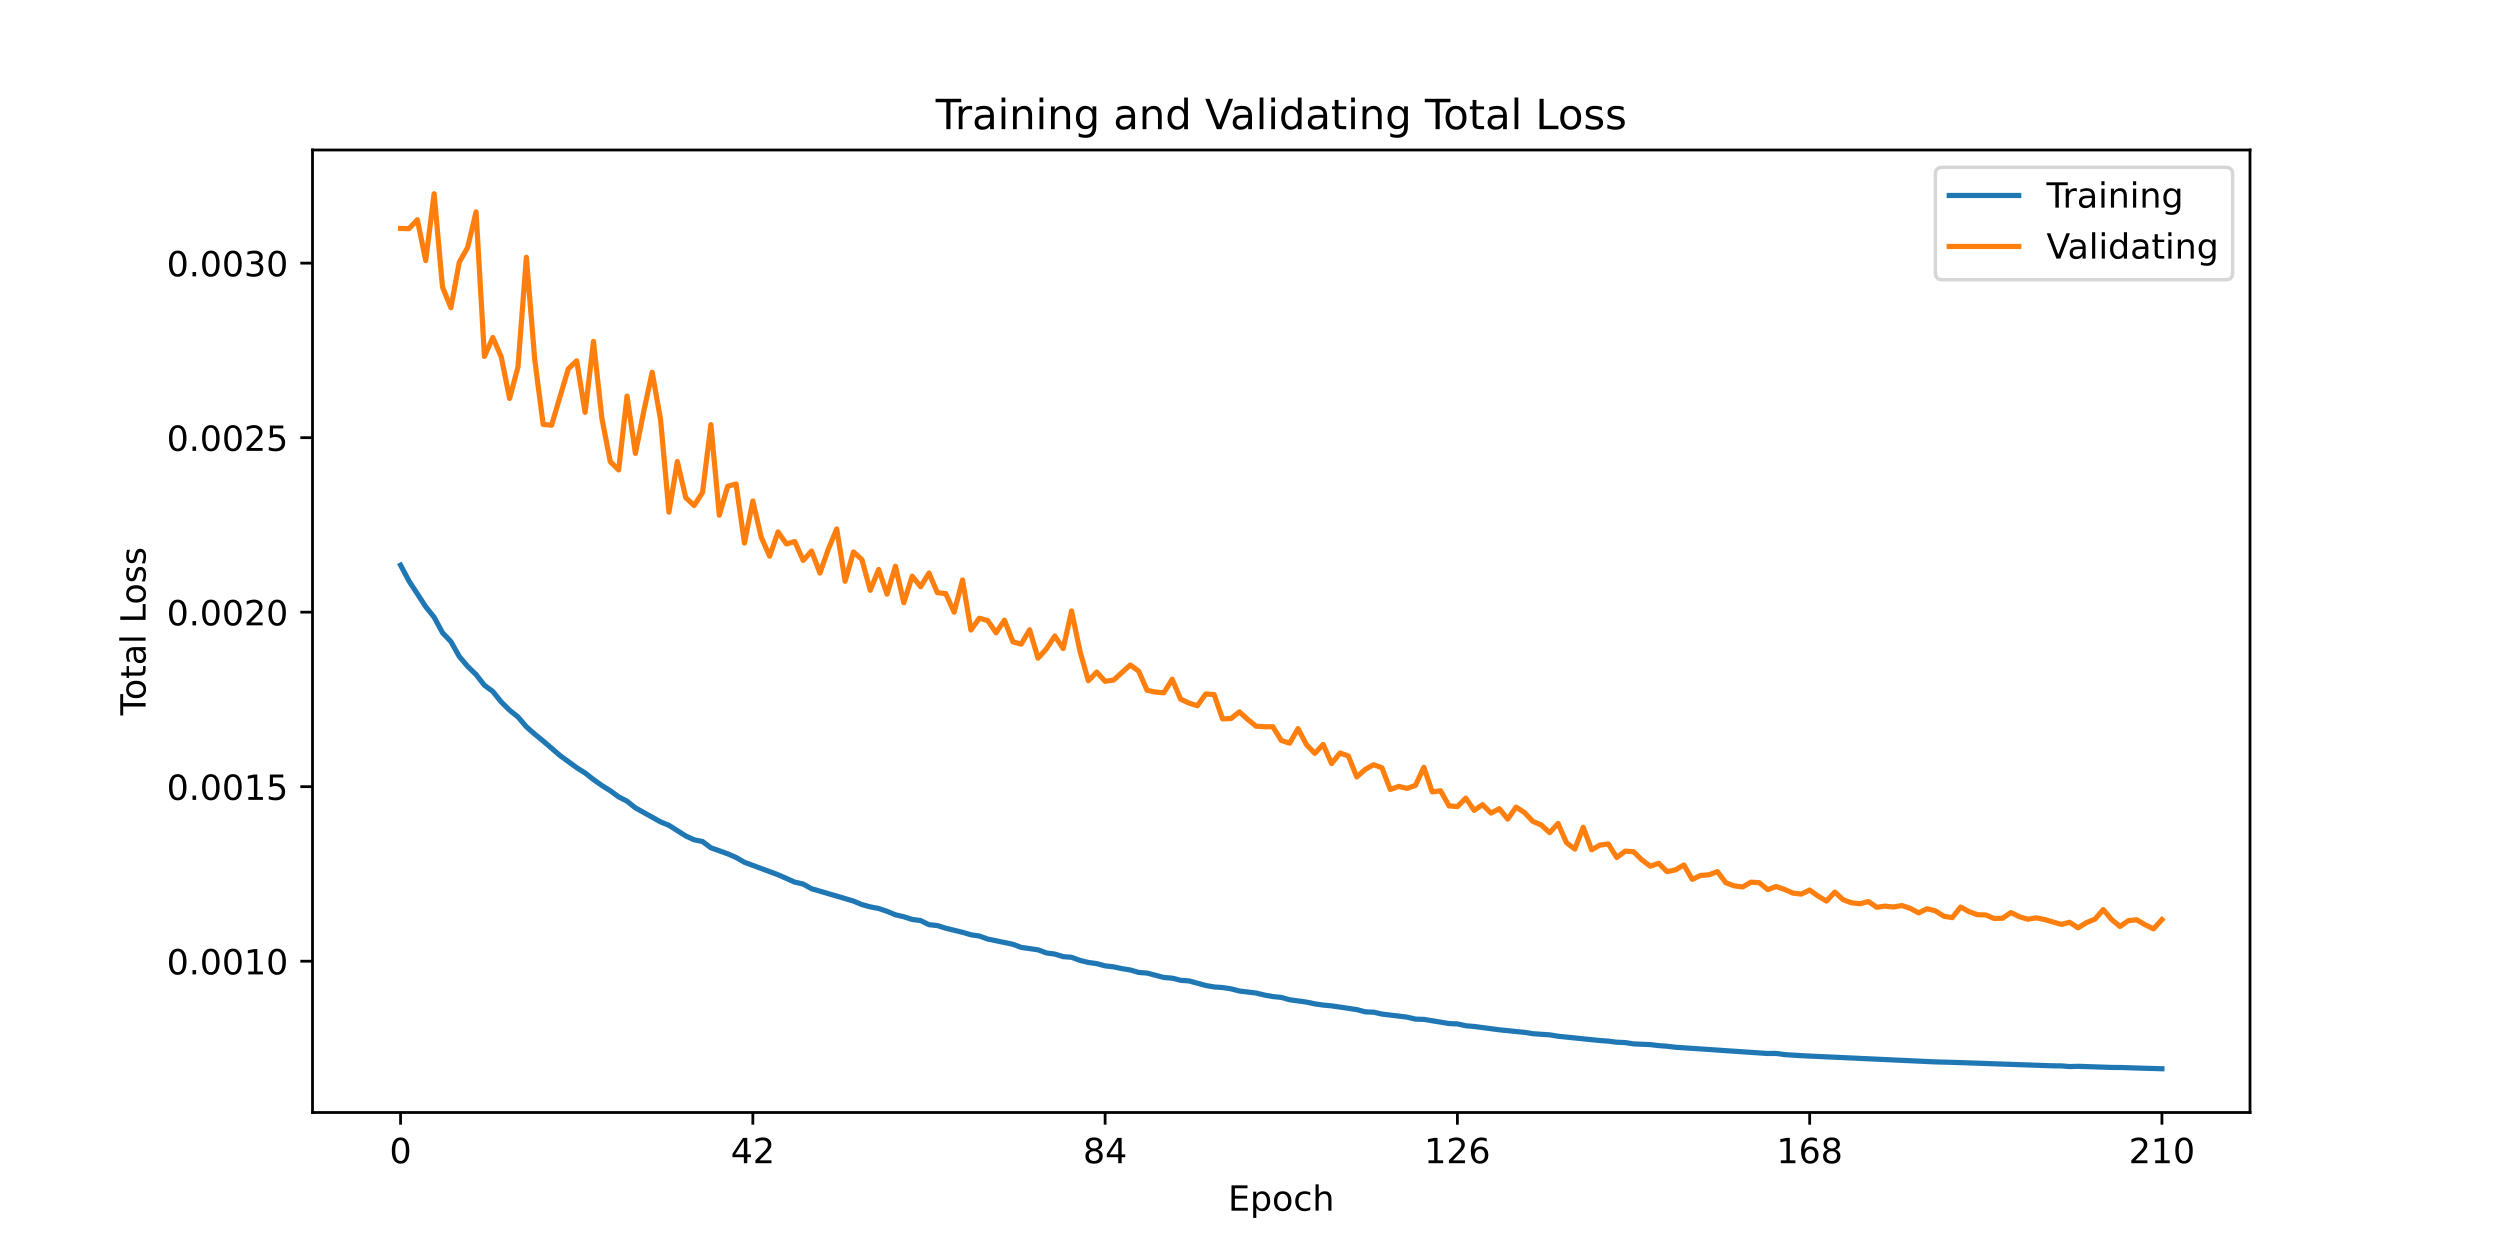
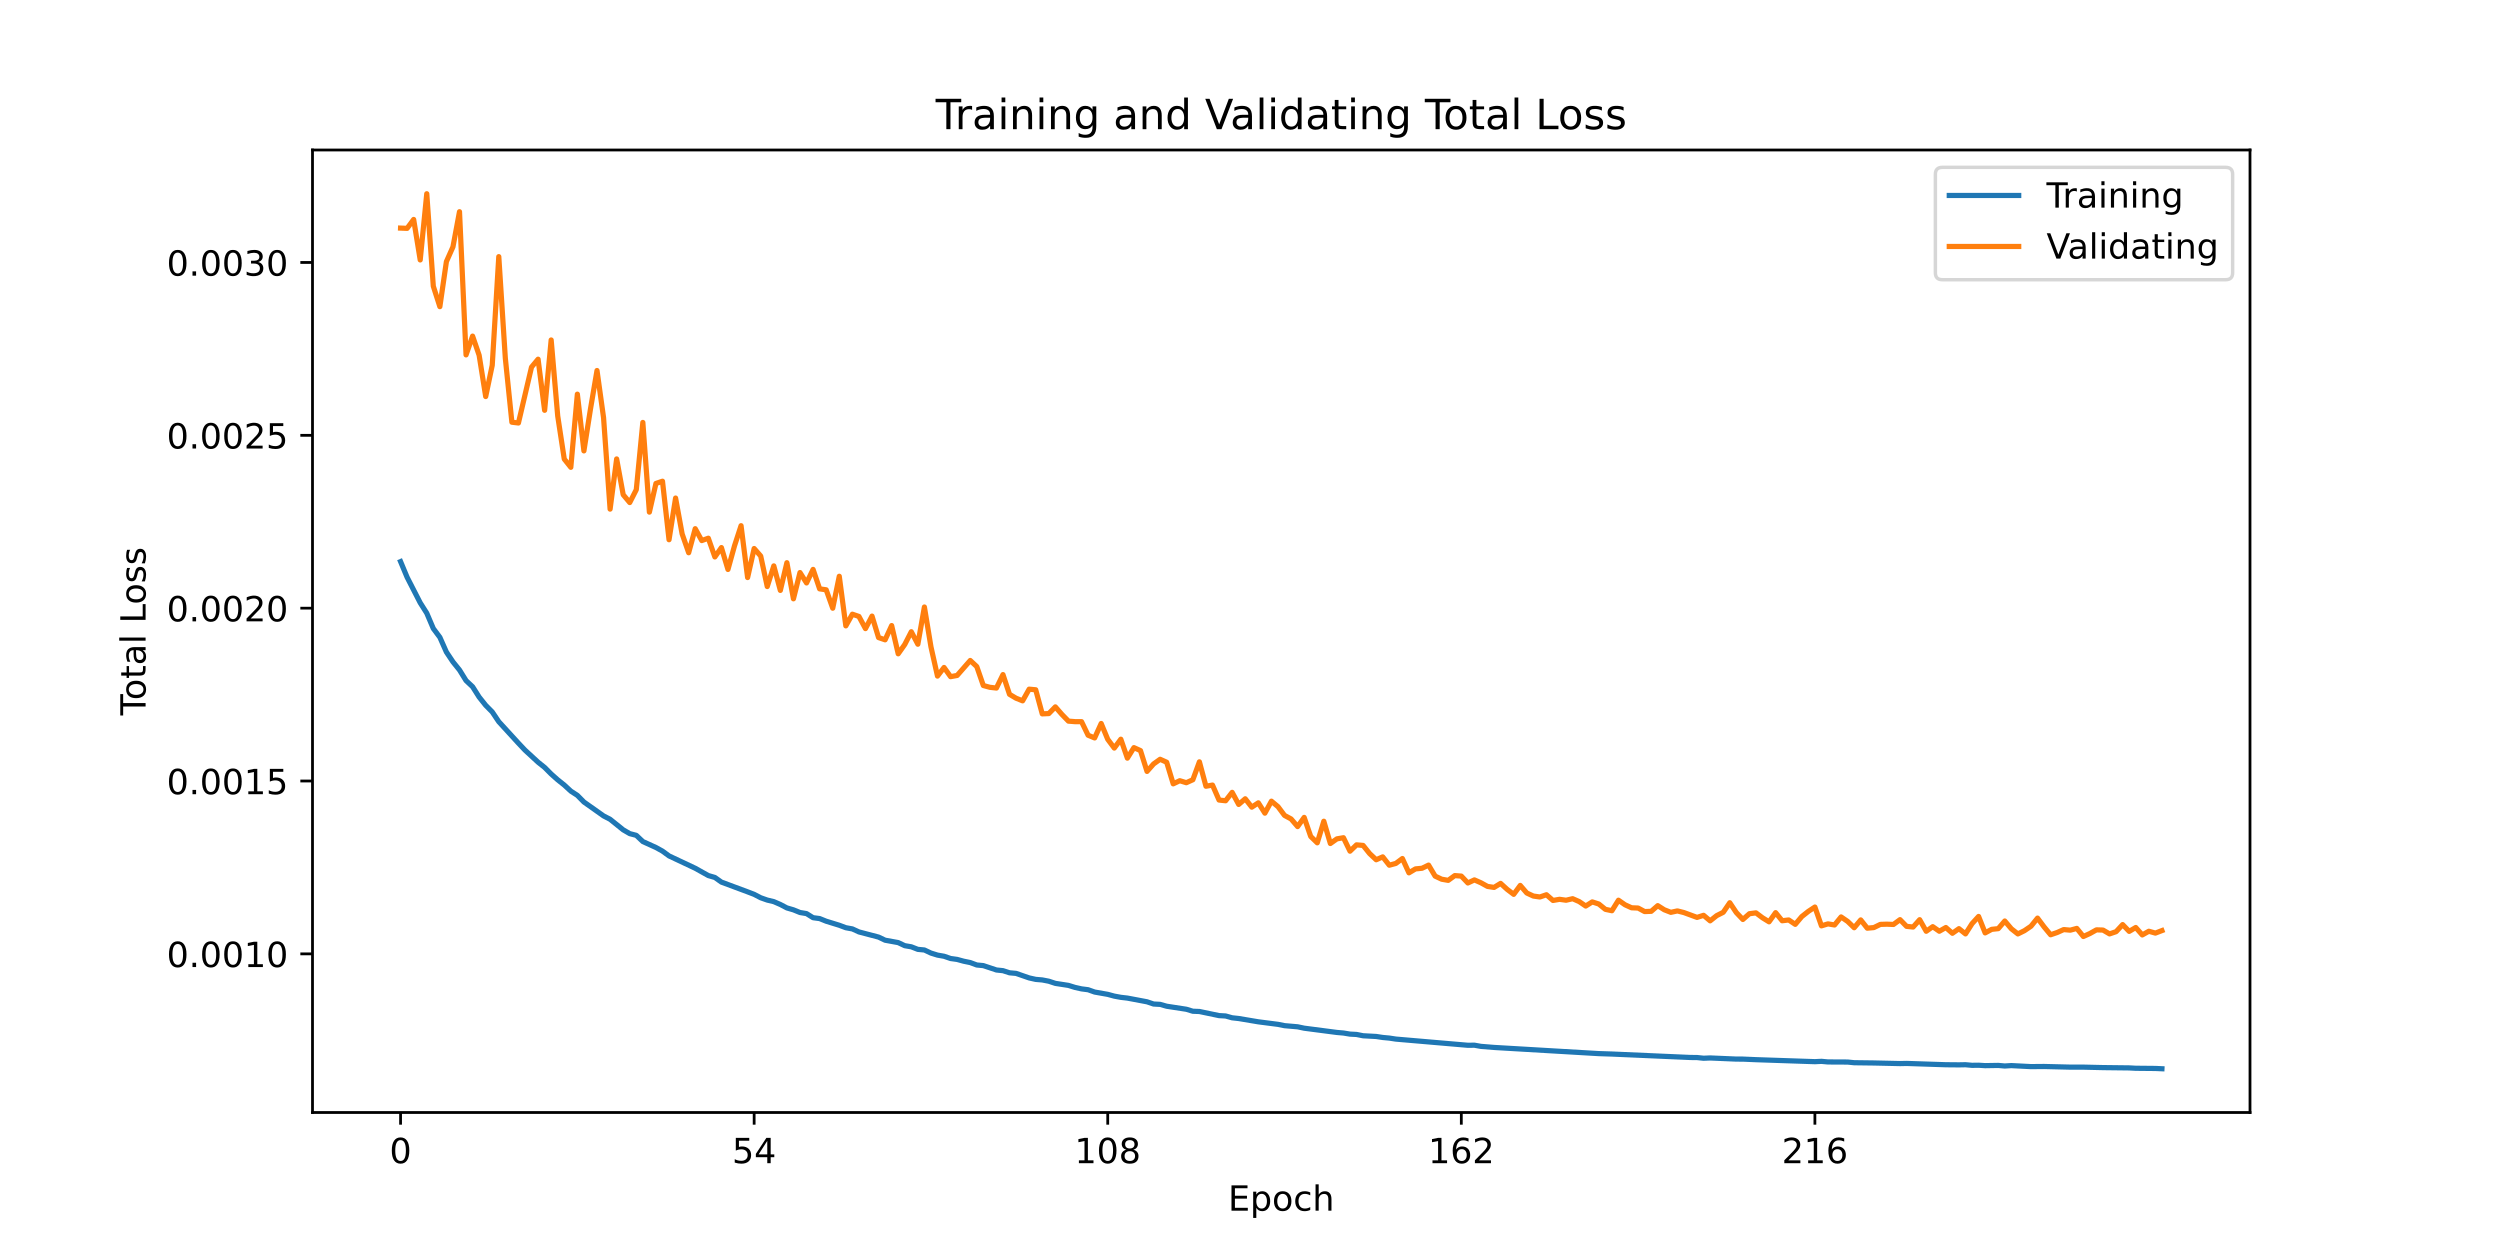
<svg xmlns="http://www.w3.org/2000/svg" xmlns:xlink="http://www.w3.org/1999/xlink" width="720pt" height="360pt" viewBox="0 0 720 360" version="1.1">
  <defs>
    <style type="text/css">*{stroke-linejoin: round; stroke-linecap: butt}</style>
  </defs>
  <g id="figure_1">
    <g id="patch_1">
      <path d="M 0 360  L 720 360  L 720 0  L 0 0  z " style="fill: #ffffff" />
    </g>
    <g id="axes_1">
      <g id="patch_2">
        <path d="M 90 320.4  L 648 320.4  L 648 43.2  L 90 43.2  z " style="fill: #ffffff" />
      </g>
      <g id="matplotlib.axis_1">
        <g id="xtick_1">
          <g id="line2d_1">
            <defs>
-               <path id="m32187fe4b8" d="M 0 0  L 0 3.5  " style="stroke: #000000; stroke-width: 0.8" />
+               <path id="m9b4a7014e6" d="M 0 0  L 0 3.5  " style="stroke: #000000; stroke-width: 0.8" />
            </defs>
            <g>
-               <use xlink:href="#m32187fe4b8" x="115.364" y="320.4" style="stroke: #000000; stroke-width: 0.8" />
+               <use xlink:href="#m9b4a7014e6" x="115.364" y="320.4" style="stroke: #000000; stroke-width: 0.8" />
            </g>
          </g>
          <g id="text_1">
            <g transform="translate(112.1824 334.9984) scale(0.1 -0.1)">
              <defs>
                <path id="DejaVuSans-30" d="M 2034 4250  Q 1547 4250 1301 3770  Q 1056 3291 1056 2328  Q 1056 1369 1301 889  Q 1547 409 2034 409  Q 2525 409 2770 889  Q 3016 1369 3016 2328  Q 3016 3291 2770 3770  Q 2525 4250 2034 4250  z M 2034 4750  Q 2819 4750 3233 4129  Q 3647 3509 3647 2328  Q 3647 1150 3233 529  Q 2819 -91 2034 -91  Q 1250 -91 836 529  Q 422 1150 422 2328  Q 422 3509 836 4129  Q 1250 4750 2034 4750  z " transform="scale(0.015625)" />
              </defs>
              <use xlink:href="#DejaVuSans-30" />
            </g>
          </g>
        </g>
        <g id="xtick_2">
          <g id="line2d_2">
            <g>
-               <use xlink:href="#m32187fe4b8" x="216.818" y="320.4" style="stroke: #000000; stroke-width: 0.8" />
+               <use xlink:href="#m9b4a7014e6" x="217.195" y="320.4" style="stroke: #000000; stroke-width: 0.8" />
            </g>
          </g>
          <g id="text_2">
-             <g transform="translate(210.4557 334.9984) scale(0.1 -0.1)">
-               <defs>
+             <g transform="translate(210.8328 334.9984) scale(0.1 -0.1)">
+               <defs>
+                 <path id="DejaVuSans-35" d="M 691 4666  L 3169 4666  L 3169 4134  L 1269 4134  L 1269 2991  Q 1406 3038 1543 3061  Q 1681 3084 1819 3084  Q 2600 3084 3056 2656  Q 3513 2228 3513 1497  Q 3513 744 3044 326  Q 2575 -91 1722 -91  Q 1428 -91 1123 -41  Q 819 9 494 109  L 494 744  Q 775 591 1075 516  Q 1375 441 1709 441  Q 2250 441 2565 725  Q 2881 1009 2881 1497  Q 2881 1984 2565 2268  Q 2250 2553 1709 2553  Q 1456 2553 1204 2497  Q 953 2441 691 2322  L 691 4666  z " transform="scale(0.015625)" />
                <path id="DejaVuSans-34" d="M 2419 4116  L 825 1625  L 2419 1625  L 2419 4116  z M 2253 4666  L 3047 4666  L 3047 1625  L 3713 1625  L 3713 1100  L 3047 1100  L 3047 0  L 2419 0  L 2419 1100  L 313 1100  L 313 1709  L 2253 4666  z " transform="scale(0.015625)" />
-                 <path id="DejaVuSans-32" d="M 1228 531  L 3431 531  L 3431 0  L 469 0  L 469 531  Q 828 903 1448 1529  Q 2069 2156 2228 2338  Q 2531 2678 2651 2914  Q 2772 3150 2772 3378  Q 2772 3750 2511 3984  Q 2250 4219 1831 4219  Q 1534 4219 1204 4116  Q 875 4013 500 3803  L 500 4441  Q 881 4594 1212 4672  Q 1544 4750 1819 4750  Q 2544 4750 2975 4387  Q 3406 4025 3406 3419  Q 3406 3131 3298 2873  Q 3191 2616 2906 2266  Q 2828 2175 2409 1742  Q 1991 1309 1228 531  z " transform="scale(0.015625)" />
-               </defs>
-               <use xlink:href="#DejaVuSans-34" />
-               <use xlink:href="#DejaVuSans-32" transform="translate(63.62305 0)" />
+               </defs>
+               <use xlink:href="#DejaVuSans-35" />
+               <use xlink:href="#DejaVuSans-34" transform="translate(63.62305 0)" />
            </g>
          </g>
        </g>
        <g id="xtick_3">
          <g id="line2d_3">
            <g>
-               <use xlink:href="#m32187fe4b8" x="318.273" y="320.4" style="stroke: #000000; stroke-width: 0.8" />
+               <use xlink:href="#m9b4a7014e6" x="319.027" y="320.4" style="stroke: #000000; stroke-width: 0.8" />
            </g>
          </g>
          <g id="text_3">
-             <g transform="translate(311.9102 334.9984) scale(0.1 -0.1)">
-               <defs>
+             <g transform="translate(309.4833 334.9984) scale(0.1 -0.1)">
+               <defs>
+                 <path id="DejaVuSans-31" d="M 794 531  L 1825 531  L 1825 4091  L 703 3866  L 703 4441  L 1819 4666  L 2450 4666  L 2450 531  L 3481 531  L 3481 0  L 794 0  L 794 531  z " transform="scale(0.015625)" />
                <path id="DejaVuSans-38" d="M 2034 2216  Q 1584 2216 1326 1975  Q 1069 1734 1069 1313  Q 1069 891 1326 650  Q 1584 409 2034 409  Q 2484 409 2743 651  Q 3003 894 3003 1313  Q 3003 1734 2745 1975  Q 2488 2216 2034 2216  z M 1403 2484  Q 997 2584 770 2862  Q 544 3141 544 3541  Q 544 4100 942 4425  Q 1341 4750 2034 4750  Q 2731 4750 3128 4425  Q 3525 4100 3525 3541  Q 3525 3141 3298 2862  Q 3072 2584 2669 2484  Q 3125 2378 3379 2068  Q 3634 1759 3634 1313  Q 3634 634 3220 271  Q 2806 -91 2034 -91  Q 1263 -91 848 271  Q 434 634 434 1313  Q 434 1759 690 2068  Q 947 2378 1403 2484  z M 1172 3481  Q 1172 3119 1398 2916  Q 1625 2713 2034 2713  Q 2441 2713 2670 2916  Q 2900 3119 2900 3481  Q 2900 3844 2670 4047  Q 2441 4250 2034 4250  Q 1625 4250 1398 4047  Q 1172 3844 1172 3481  z " transform="scale(0.015625)" />
              </defs>
-               <use xlink:href="#DejaVuSans-38" />
-               <use xlink:href="#DejaVuSans-34" transform="translate(63.62305 0)" />
+               <use xlink:href="#DejaVuSans-31" />
+               <use xlink:href="#DejaVuSans-30" transform="translate(63.62305 0)" />
+               <use xlink:href="#DejaVuSans-38" transform="translate(127.2461 0)" />
            </g>
          </g>
        </g>
        <g id="xtick_4">
          <g id="line2d_4">
            <g>
-               <use xlink:href="#m32187fe4b8" x="419.727" y="320.4" style="stroke: #000000; stroke-width: 0.8" />
+               <use xlink:href="#m9b4a7014e6" x="420.859" y="320.4" style="stroke: #000000; stroke-width: 0.8" />
            </g>
          </g>
          <g id="text_4">
-             <g transform="translate(410.1835 334.9984) scale(0.1 -0.1)">
-               <defs>
-                 <path id="DejaVuSans-31" d="M 794 531  L 1825 531  L 1825 4091  L 703 3866  L 703 4441  L 1819 4666  L 2450 4666  L 2450 531  L 3481 531  L 3481 0  L 794 0  L 794 531  z " transform="scale(0.015625)" />
+             <g transform="translate(411.315 334.9984) scale(0.1 -0.1)">
+               <defs>
                <path id="DejaVuSans-36" d="M 2113 2584  Q 1688 2584 1439 2293  Q 1191 2003 1191 1497  Q 1191 994 1439 701  Q 1688 409 2113 409  Q 2538 409 2786 701  Q 3034 994 3034 1497  Q 3034 2003 2786 2293  Q 2538 2584 2113 2584  z M 3366 4563  L 3366 3988  Q 3128 4100 2886 4159  Q 2644 4219 2406 4219  Q 1781 4219 1451 3797  Q 1122 3375 1075 2522  Q 1259 2794 1537 2939  Q 1816 3084 2150 3084  Q 2853 3084 3261 2657  Q 3669 2231 3669 1497  Q 3669 778 3244 343  Q 2819 -91 2113 -91  Q 1303 -91 875 529  Q 447 1150 447 2328  Q 447 3434 972 4092  Q 1497 4750 2381 4750  Q 2619 4750 2861 4703  Q 3103 4656 3366 4563  z " transform="scale(0.015625)" />
+                 <path id="DejaVuSans-32" d="M 1228 531  L 3431 531  L 3431 0  L 469 0  L 469 531  Q 828 903 1448 1529  Q 2069 2156 2228 2338  Q 2531 2678 2651 2914  Q 2772 3150 2772 3378  Q 2772 3750 2511 3984  Q 2250 4219 1831 4219  Q 1534 4219 1204 4116  Q 875 4013 500 3803  L 500 4441  Q 881 4594 1212 4672  Q 1544 4750 1819 4750  Q 2544 4750 2975 4387  Q 3406 4025 3406 3419  Q 3406 3131 3298 2873  Q 3191 2616 2906 2266  Q 2828 2175 2409 1742  Q 1991 1309 1228 531  z " transform="scale(0.015625)" />
              </defs>
              <use xlink:href="#DejaVuSans-31" />
-               <use xlink:href="#DejaVuSans-32" transform="translate(63.62305 0)" />
-               <use xlink:href="#DejaVuSans-36" transform="translate(127.2461 0)" />
+               <use xlink:href="#DejaVuSans-36" transform="translate(63.62305 0)" />
+               <use xlink:href="#DejaVuSans-32" transform="translate(127.2461 0)" />
            </g>
          </g>
        </g>
        <g id="xtick_5">
          <g id="line2d_5">
            <g>
-               <use xlink:href="#m32187fe4b8" x="521.182" y="320.4" style="stroke: #000000; stroke-width: 0.8" />
+               <use xlink:href="#m9b4a7014e6" x="522.69" y="320.4" style="stroke: #000000; stroke-width: 0.8" />
            </g>
          </g>
          <g id="text_5">
-             <g transform="translate(511.6381 334.9984) scale(0.1 -0.1)">
-               <use xlink:href="#DejaVuSans-31" />
-               <use xlink:href="#DejaVuSans-36" transform="translate(63.62305 0)" />
-               <use xlink:href="#DejaVuSans-38" transform="translate(127.2461 0)" />
-             </g>
-           </g>
-         </g>
-         <g id="xtick_6">
-           <g id="line2d_6">
-             <g>
-               <use xlink:href="#m32187fe4b8" x="622.636" y="320.4" style="stroke: #000000; stroke-width: 0.8" />
-             </g>
-           </g>
-           <g id="text_6">
-             <g transform="translate(613.0926 334.9984) scale(0.1 -0.1)">
+             <g transform="translate(513.1467 334.9984) scale(0.1 -0.1)">
              <use xlink:href="#DejaVuSans-32" />
              <use xlink:href="#DejaVuSans-31" transform="translate(63.62305 0)" />
-               <use xlink:href="#DejaVuSans-30" transform="translate(127.2461 0)" />
-             </g>
-           </g>
-         </g>
-         <g id="text_7">
+               <use xlink:href="#DejaVuSans-36" transform="translate(127.2461 0)" />
+             </g>
+           </g>
+         </g>
+         <g id="text_6">
          <g transform="translate(353.6891 348.6766) scale(0.1 -0.1)">
            <defs>
              <path id="DejaVuSans-45" d="M 628 4666  L 3578 4666  L 3578 4134  L 1259 4134  L 1259 2753  L 3481 2753  L 3481 2222  L 1259 2222  L 1259 531  L 3634 531  L 3634 0  L 628 0  L 628 4666  z " transform="scale(0.015625)" />
              <path id="DejaVuSans-70" d="M 1159 525  L 1159 -1331  L 581 -1331  L 581 3500  L 1159 3500  L 1159 2969  Q 1341 3281 1617 3432  Q 1894 3584 2278 3584  Q 2916 3584 3314 3078  Q 3713 2572 3713 1747  Q 3713 922 3314 415  Q 2916 -91 2278 -91  Q 1894 -91 1617 61  Q 1341 213 1159 525  z M 3116 1747  Q 3116 2381 2855 2742  Q 2594 3103 2138 3103  Q 1681 3103 1420 2742  Q 1159 2381 1159 1747  Q 1159 1113 1420 752  Q 1681 391 2138 391  Q 2594 391 2855 752  Q 3116 1113 3116 1747  z " transform="scale(0.015625)" />
              <path id="DejaVuSans-6f" d="M 1959 3097  Q 1497 3097 1228 2736  Q 959 2375 959 1747  Q 959 1119 1226 758  Q 1494 397 1959 397  Q 2419 397 2687 759  Q 2956 1122 2956 1747  Q 2956 2369 2687 2733  Q 2419 3097 1959 3097  z M 1959 3584  Q 2709 3584 3137 3096  Q 3566 2609 3566 1747  Q 3566 888 3137 398  Q 2709 -91 1959 -91  Q 1206 -91 779 398  Q 353 888 353 1747  Q 353 2609 779 3096  Q 1206 3584 1959 3584  z " transform="scale(0.015625)" />
              <path id="DejaVuSans-63" d="M 3122 3366  L 3122 2828  Q 2878 2963 2633 3030  Q 2388 3097 2138 3097  Q 1578 3097 1268 2742  Q 959 2388 959 1747  Q 959 1106 1268 751  Q 1578 397 2138 397  Q 2388 397 2633 464  Q 2878 531 3122 666  L 3122 134  Q 2881 22 2623 -34  Q 2366 -91 2075 -91  Q 1284 -91 818 406  Q 353 903 353 1747  Q 353 2603 823 3093  Q 1294 3584 2113 3584  Q 2378 3584 2631 3529  Q 2884 3475 3122 3366  z " transform="scale(0.015625)" />
              <path id="DejaVuSans-68" d="M 3513 2113  L 3513 0  L 2938 0  L 2938 2094  Q 2938 2591 2744 2837  Q 2550 3084 2163 3084  Q 1697 3084 1428 2787  Q 1159 2491 1159 1978  L 1159 0  L 581 0  L 581 4863  L 1159 4863  L 1159 2956  Q 1366 3272 1645 3428  Q 1925 3584 2291 3584  Q 2894 3584 3203 3211  Q 3513 2838 3513 2113  z " transform="scale(0.015625)" />
            </defs>
            <use xlink:href="#DejaVuSans-45" />
            <use xlink:href="#DejaVuSans-70" transform="translate(63.18359 0)" />
            <use xlink:href="#DejaVuSans-6f" transform="translate(126.6602 0)" />
            <use xlink:href="#DejaVuSans-63" transform="translate(187.8418 0)" />
            <use xlink:href="#DejaVuSans-68" transform="translate(242.8223 0)" />
          </g>
        </g>
      </g>
      <g id="matplotlib.axis_2">
        <g id="ytick_1">
-           <g id="line2d_7">
+           <g id="line2d_6">
            <defs>
-               <path id="ma7264147fb" d="M 0 0  L -3.5 0  " style="stroke: #000000; stroke-width: 0.8" />
+               <path id="mce2f90ba83" d="M 0 0  L -3.5 0  " style="stroke: #000000; stroke-width: 0.8" />
            </defs>
            <g>
-               <use xlink:href="#ma7264147fb" x="90" y="276.825" style="stroke: #000000; stroke-width: 0.8" />
-             </g>
-           </g>
-           <g id="text_8">
-             <g transform="translate(48.00937 280.6241) scale(0.1 -0.1)">
+               <use xlink:href="#mce2f90ba83" x="90" y="274.713" style="stroke: #000000; stroke-width: 0.8" />
+             </g>
+           </g>
+           <g id="text_7">
+             <g transform="translate(48.00937 278.512) scale(0.1 -0.1)">
              <defs>
                <path id="DejaVuSans-2e" d="M 684 794  L 1344 794  L 1344 0  L 684 0  L 684 794  z " transform="scale(0.015625)" />
              </defs>
              <use xlink:href="#DejaVuSans-30" />
              <use xlink:href="#DejaVuSans-2e" transform="translate(63.62305 0)" />
              <use xlink:href="#DejaVuSans-30" transform="translate(95.41016 0)" />
              <use xlink:href="#DejaVuSans-30" transform="translate(159.0332 0)" />
              <use xlink:href="#DejaVuSans-31" transform="translate(222.6562 0)" />
              <use xlink:href="#DejaVuSans-30" transform="translate(286.2793 0)" />
            </g>
          </g>
        </g>
        <g id="ytick_2">
-           <g id="line2d_8">
-             <g>
-               <use xlink:href="#ma7264147fb" x="90" y="226.565" style="stroke: #000000; stroke-width: 0.8" />
-             </g>
-           </g>
-           <g id="text_9">
-             <g transform="translate(48.00937 230.3642) scale(0.1 -0.1)">
-               <defs>
-                 <path id="DejaVuSans-35" d="M 691 4666  L 3169 4666  L 3169 4134  L 1269 4134  L 1269 2991  Q 1406 3038 1543 3061  Q 1681 3084 1819 3084  Q 2600 3084 3056 2656  Q 3513 2228 3513 1497  Q 3513 744 3044 326  Q 2575 -91 1722 -91  Q 1428 -91 1123 -41  Q 819 9 494 109  L 494 744  Q 775 591 1075 516  Q 1375 441 1709 441  Q 2250 441 2565 725  Q 2881 1009 2881 1497  Q 2881 1984 2565 2268  Q 2250 2553 1709 2553  Q 1456 2553 1204 2497  Q 953 2441 691 2322  L 691 4666  z " transform="scale(0.015625)" />
-               </defs>
+           <g id="line2d_7">
+             <g>
+               <use xlink:href="#mce2f90ba83" x="90" y="224.933" style="stroke: #000000; stroke-width: 0.8" />
+             </g>
+           </g>
+           <g id="text_8">
+             <g transform="translate(48.00937 228.7323) scale(0.1 -0.1)">
              <use xlink:href="#DejaVuSans-30" />
              <use xlink:href="#DejaVuSans-2e" transform="translate(63.62305 0)" />
              <use xlink:href="#DejaVuSans-30" transform="translate(95.41016 0)" />
              <use xlink:href="#DejaVuSans-30" transform="translate(159.0332 0)" />
              <use xlink:href="#DejaVuSans-31" transform="translate(222.6562 0)" />
              <use xlink:href="#DejaVuSans-35" transform="translate(286.2793 0)" />
            </g>
          </g>
        </g>
        <g id="ytick_3">
-           <g id="line2d_9">
-             <g>
-               <use xlink:href="#ma7264147fb" x="90" y="176.305" style="stroke: #000000; stroke-width: 0.8" />
-             </g>
-           </g>
-           <g id="text_10">
-             <g transform="translate(48.00937 180.1043) scale(0.1 -0.1)">
+           <g id="line2d_8">
+             <g>
+               <use xlink:href="#mce2f90ba83" x="90" y="175.153" style="stroke: #000000; stroke-width: 0.8" />
+             </g>
+           </g>
+           <g id="text_9">
+             <g transform="translate(48.00937 178.9527) scale(0.1 -0.1)">
              <use xlink:href="#DejaVuSans-30" />
              <use xlink:href="#DejaVuSans-2e" transform="translate(63.62305 0)" />
              <use xlink:href="#DejaVuSans-30" transform="translate(95.41016 0)" />
              <use xlink:href="#DejaVuSans-30" transform="translate(159.0332 0)" />
              <use xlink:href="#DejaVuSans-32" transform="translate(222.6562 0)" />
              <use xlink:href="#DejaVuSans-30" transform="translate(286.2793 0)" />
            </g>
          </g>
        </g>
        <g id="ytick_4">
-           <g id="line2d_10">
-             <g>
-               <use xlink:href="#ma7264147fb" x="90" y="126.045" style="stroke: #000000; stroke-width: 0.8" />
-             </g>
-           </g>
-           <g id="text_11">
-             <g transform="translate(48.00937 129.8443) scale(0.1 -0.1)">
+           <g id="line2d_9">
+             <g>
+               <use xlink:href="#mce2f90ba83" x="90" y="125.374" style="stroke: #000000; stroke-width: 0.8" />
+             </g>
+           </g>
+           <g id="text_10">
+             <g transform="translate(48.00937 129.1731) scale(0.1 -0.1)">
              <use xlink:href="#DejaVuSans-30" />
              <use xlink:href="#DejaVuSans-2e" transform="translate(63.62305 0)" />
              <use xlink:href="#DejaVuSans-30" transform="translate(95.41016 0)" />
              <use xlink:href="#DejaVuSans-30" transform="translate(159.0332 0)" />
              <use xlink:href="#DejaVuSans-32" transform="translate(222.6562 0)" />
              <use xlink:href="#DejaVuSans-35" transform="translate(286.2793 0)" />
            </g>
          </g>
        </g>
        <g id="ytick_5">
-           <g id="line2d_11">
-             <g>
-               <use xlink:href="#ma7264147fb" x="90" y="75.785" style="stroke: #000000; stroke-width: 0.8" />
-             </g>
-           </g>
-           <g id="text_12">
-             <g transform="translate(48.00937 79.5844) scale(0.1 -0.1)">
+           <g id="line2d_10">
+             <g>
+               <use xlink:href="#mce2f90ba83" x="90" y="75.594" style="stroke: #000000; stroke-width: 0.8" />
+             </g>
+           </g>
+           <g id="text_11">
+             <g transform="translate(48.00937 79.39342) scale(0.1 -0.1)">
              <defs>
                <path id="DejaVuSans-33" d="M 2597 2516  Q 3050 2419 3304 2112  Q 3559 1806 3559 1356  Q 3559 666 3084 287  Q 2609 -91 1734 -91  Q 1441 -91 1130 -33  Q 819 25 488 141  L 488 750  Q 750 597 1062 519  Q 1375 441 1716 441  Q 2309 441 2620 675  Q 2931 909 2931 1356  Q 2931 1769 2642 2001  Q 2353 2234 1838 2234  L 1294 2234  L 1294 2753  L 1863 2753  Q 2328 2753 2575 2939  Q 2822 3125 2822 3475  Q 2822 3834 2567 4026  Q 2313 4219 1838 4219  Q 1578 4219 1281 4162  Q 984 4106 628 3988  L 628 4550  Q 988 4650 1302 4700  Q 1616 4750 1894 4750  Q 2613 4750 3031 4423  Q 3450 4097 3450 3541  Q 3450 3153 3228 2886  Q 3006 2619 2597 2516  z " transform="scale(0.015625)" />
              </defs>
              <use xlink:href="#DejaVuSans-30" />
              <use xlink:href="#DejaVuSans-2e" transform="translate(63.62305 0)" />
              <use xlink:href="#DejaVuSans-30" transform="translate(95.41016 0)" />
              <use xlink:href="#DejaVuSans-30" transform="translate(159.0332 0)" />
              <use xlink:href="#DejaVuSans-33" transform="translate(222.6562 0)" />
              <use xlink:href="#DejaVuSans-30" transform="translate(286.2793 0)" />
            </g>
          </g>
        </g>
-         <g id="text_13">
+         <g id="text_12">
          <g transform="translate(41.92969 206.0328) rotate(-90) scale(0.1 -0.1)">
            <defs>
              <path id="DejaVuSans-54" d="M -19 4666  L 3928 4666  L 3928 4134  L 2272 4134  L 2272 0  L 1638 0  L 1638 4134  L -19 4134  L -19 4666  z " transform="scale(0.015625)" />
              <path id="DejaVuSans-74" d="M 1172 4494  L 1172 3500  L 2356 3500  L 2356 3053  L 1172 3053  L 1172 1153  Q 1172 725 1289 603  Q 1406 481 1766 481  L 2356 481  L 2356 0  L 1766 0  Q 1100 0 847 248  Q 594 497 594 1153  L 594 3053  L 172 3053  L 172 3500  L 594 3500  L 594 4494  L 1172 4494  z " transform="scale(0.015625)" />
              <path id="DejaVuSans-61" d="M 2194 1759  Q 1497 1759 1228 1600  Q 959 1441 959 1056  Q 959 750 1161 570  Q 1363 391 1709 391  Q 2188 391 2477 730  Q 2766 1069 2766 1631  L 2766 1759  L 2194 1759  z M 3341 1997  L 3341 0  L 2766 0  L 2766 531  Q 2569 213 2275 61  Q 1981 -91 1556 -91  Q 1019 -91 701 211  Q 384 513 384 1019  Q 384 1609 779 1909  Q 1175 2209 1959 2209  L 2766 2209  L 2766 2266  Q 2766 2663 2505 2880  Q 2244 3097 1772 3097  Q 1472 3097 1187 3025  Q 903 2953 641 2809  L 641 3341  Q 956 3463 1253 3523  Q 1550 3584 1831 3584  Q 2591 3584 2966 3190  Q 3341 2797 3341 1997  z " transform="scale(0.015625)" />
              <path id="DejaVuSans-6c" d="M 603 4863  L 1178 4863  L 1178 0  L 603 0  L 603 4863  z " transform="scale(0.015625)" />
              <path id="DejaVuSans-20" transform="scale(0.015625)" />
              <path id="DejaVuSans-4c" d="M 628 4666  L 1259 4666  L 1259 531  L 3531 531  L 3531 0  L 628 0  L 628 4666  z " transform="scale(0.015625)" />
              <path id="DejaVuSans-73" d="M 2834 3397  L 2834 2853  Q 2591 2978 2328 3040  Q 2066 3103 1784 3103  Q 1356 3103 1142 2972  Q 928 2841 928 2578  Q 928 2378 1081 2264  Q 1234 2150 1697 2047  L 1894 2003  Q 2506 1872 2764 1633  Q 3022 1394 3022 966  Q 3022 478 2636 193  Q 2250 -91 1575 -91  Q 1294 -91 989 -36  Q 684 19 347 128  L 347 722  Q 666 556 975 473  Q 1284 391 1588 391  Q 1994 391 2212 530  Q 2431 669 2431 922  Q 2431 1156 2273 1281  Q 2116 1406 1581 1522  L 1381 1569  Q 847 1681 609 1914  Q 372 2147 372 2553  Q 372 3047 722 3315  Q 1072 3584 1716 3584  Q 2034 3584 2315 3537  Q 2597 3491 2834 3397  z " transform="scale(0.015625)" />
            </defs>
            <use xlink:href="#DejaVuSans-54" />
            <use xlink:href="#DejaVuSans-6f" transform="translate(44.08398 0)" />
            <use xlink:href="#DejaVuSans-74" transform="translate(105.2656 0)" />
            <use xlink:href="#DejaVuSans-61" transform="translate(144.4746 0)" />
            <use xlink:href="#DejaVuSans-6c" transform="translate(205.7539 0)" />
            <use xlink:href="#DejaVuSans-20" transform="translate(233.5371 0)" />
            <use xlink:href="#DejaVuSans-4c" transform="translate(265.3242 0)" />
            <use xlink:href="#DejaVuSans-6f" transform="translate(319.2871 0)" />
            <use xlink:href="#DejaVuSans-73" transform="translate(380.4688 0)" />
            <use xlink:href="#DejaVuSans-73" transform="translate(432.5684 0)" />
          </g>
        </g>
      </g>
+       <g id="line2d_11">
+         <path d="M 115.364 161.737  L 117.249 166.252  L 121.021 173.608  L 122.907 176.589  L 124.792 181.01  L 126.678 183.541  L 128.564 187.793  L 130.45 190.62  L 132.336 192.961  L 134.221 196.006  L 136.107 197.782  L 137.993 200.76  L 139.879 203.129  L 141.764 205.039  L 143.65 207.852  L 149.308 214.032  L 151.193 216.033  L 154.965 219.512  L 156.851 221.017  L 158.736 222.911  L 160.622 224.591  L 162.508 226.092  L 164.394 227.837  L 166.279 229.066  L 168.165 230.978  L 173.823 234.98  L 175.708 235.958  L 179.48 238.991  L 181.366 240.086  L 183.251 240.576  L 185.137 242.367  L 188.909 244.078  L 190.795 245.122  L 192.68 246.503  L 200.223 250.056  L 203.995 252.161  L 205.881 252.708  L 207.766 254.044  L 215.31 256.851  L 217.195 257.573  L 219.081 258.554  L 220.967 259.221  L 222.853 259.674  L 224.738 260.49  L 226.624 261.481  L 228.51 262.035  L 230.396 262.801  L 232.282 263.119  L 234.167 264.296  L 236.053 264.549  L 237.939 265.31  L 241.71 266.473  L 243.596 267.182  L 245.482 267.528  L 247.368 268.395  L 253.025 269.882  L 254.911 270.781  L 258.682 271.468  L 260.568 272.357  L 262.454 272.681  L 264.34 273.416  L 266.225 273.596  L 268.111 274.484  L 269.997 275.072  L 271.883 275.402  L 273.769 276.049  L 275.654 276.315  L 277.54 276.83  L 279.426 277.217  L 281.312 277.918  L 283.197 278.097  L 286.969 279.355  L 288.855 279.554  L 290.74 280.165  L 292.626 280.336  L 296.398 281.641  L 298.284 282.063  L 300.169 282.223  L 302.055 282.589  L 303.941 283.211  L 307.712 283.794  L 309.598 284.376  L 311.484 284.798  L 313.37 285.04  L 315.255 285.708  L 319.027 286.374  L 320.913 286.884  L 322.799 287.233  L 324.684 287.45  L 330.342 288.517  L 332.227 289.156  L 334.113 289.26  L 335.999 289.794  L 341.656 290.665  L 343.542 291.237  L 345.428 291.311  L 351.085 292.496  L 352.971 292.601  L 354.857 293.127  L 356.742 293.332  L 362.4 294.283  L 368.057 295.013  L 369.943 295.392  L 373.714 295.719  L 375.6 296.118  L 385.029 297.348  L 386.915 297.51  L 388.801 297.824  L 390.686 297.925  L 392.572 298.299  L 396.344 298.504  L 398.229 298.793  L 400.115 298.968  L 402.001 299.258  L 422.745 301.041  L 424.63 301.018  L 426.516 301.356  L 430.288 301.662  L 460.46 303.44  L 464.231 303.563  L 486.861 304.555  L 488.747 304.572  L 490.632 304.773  L 492.518 304.693  L 500.061 305.017  L 501.947 305.022  L 505.718 305.187  L 522.69 305.759  L 524.576 305.669  L 526.462 305.84  L 532.119 305.87  L 534.005 306.063  L 539.662 306.137  L 547.205 306.31  L 549.091 306.269  L 560.406 306.645  L 564.177 306.68  L 566.063 306.644  L 567.949 306.813  L 569.835 306.788  L 571.721 306.906  L 575.492 306.843  L 577.378 307.007  L 579.264 306.892  L 584.921 307.185  L 588.692 307.15  L 596.236 307.335  L 600.007 307.335  L 605.664 307.467  L 613.208 307.557  L 615.093 307.66  L 620.751 307.716  L 622.636 307.8  L 622.636 307.8  " clip-path="url(#p5a0f93fcd7)" style="fill: none; stroke: #1f77b4; stroke-width: 1.5; stroke-linecap: square" />
+       </g>
      <g id="line2d_12">
-         <path d="M 115.364 162.759  L 117.779 167.318  L 122.61 174.744  L 125.026 177.754  L 127.442 182.218  L 129.857 184.774  L 132.273 189.066  L 134.688 191.921  L 137.104 194.284  L 139.519 197.359  L 141.935 199.152  L 144.351 202.158  L 146.766 204.55  L 149.182 206.479  L 151.597 209.319  L 154.013 211.442  L 156.429 213.404  L 161.26 217.579  L 166.091 221.092  L 168.506 222.611  L 170.922 224.523  L 173.338 226.219  L 175.753 227.735  L 178.169 229.497  L 180.584 230.737  L 183 232.668  L 190.247 236.709  L 192.662 237.696  L 197.494 240.758  L 199.909 241.864  L 202.325 242.359  L 204.74 244.167  L 209.571 245.894  L 211.987 246.948  L 214.403 248.343  L 224.065 251.93  L 228.896 254.056  L 231.312 254.608  L 233.727 255.956  L 243.39 258.791  L 245.805 259.519  L 248.221 260.51  L 250.636 261.184  L 253.052 261.641  L 255.468 262.465  L 257.883 263.466  L 260.299 264.025  L 262.714 264.798  L 265.13 265.12  L 267.545 266.308  L 269.961 266.563  L 272.377 267.332  L 277.208 268.505  L 279.623 269.221  L 282.039 269.571  L 284.455 270.446  L 291.701 271.947  L 294.117 272.855  L 298.948 273.549  L 301.364 274.446  L 303.779 274.774  L 306.195 275.516  L 308.61 275.697  L 311.026 276.594  L 313.442 277.188  L 315.857 277.521  L 318.273 278.174  L 320.688 278.443  L 323.104 278.962  L 325.519 279.353  L 327.935 280.061  L 330.351 280.242  L 335.182 281.512  L 337.597 281.713  L 340.013 282.329  L 342.429 282.503  L 347.26 283.82  L 349.675 284.246  L 352.091 284.407  L 354.506 284.778  L 356.922 285.405  L 361.753 285.994  L 364.169 286.581  L 366.584 287.007  L 369 287.252  L 371.416 287.926  L 376.247 288.599  L 378.662 289.114  L 381.078 289.466  L 383.494 289.685  L 390.74 290.762  L 393.156 291.408  L 395.571 291.513  L 397.987 292.051  L 405.234 292.931  L 407.649 293.508  L 410.065 293.583  L 417.312 294.78  L 419.727 294.886  L 422.143 295.417  L 424.558 295.624  L 431.805 296.584  L 439.052 297.322  L 441.468 297.704  L 446.299 298.034  L 448.714 298.436  L 460.792 299.679  L 463.208 299.842  L 465.623 300.16  L 468.039 300.261  L 470.455 300.639  L 475.286 300.846  L 477.701 301.137  L 480.117 301.315  L 482.532 301.607  L 509.104 303.408  L 511.519 303.384  L 513.935 303.726  L 518.766 304.034  L 557.416 305.829  L 562.247 305.954  L 591.234 306.955  L 593.649 306.972  L 596.065 307.175  L 598.481 307.095  L 608.143 307.421  L 610.558 307.427  L 615.39 307.593  L 622.636 307.8  L 622.636 307.8  " clip-path="url(#p7aeb866859)" style="fill: none; stroke: #1f77b4; stroke-width: 1.5; stroke-linecap: square" />
-       </g>
-       <g id="line2d_13">
-         <path d="M 115.364 65.788  L 117.779 65.865  L 120.195 63.279  L 122.61 75.045  L 125.026 55.8  L 127.442 82.685  L 129.857 88.627  L 132.273 75.527  L 134.688 71.242  L 137.104 61.024  L 139.519 102.651  L 141.935 97.2  L 144.351 102.759  L 146.766 114.764  L 149.182 105.673  L 151.597 74.092  L 154.013 103.648  L 156.429 122.229  L 158.844 122.457  L 163.675 106.208  L 166.091 103.914  L 168.506 118.765  L 170.922 98.321  L 173.338 120.428  L 175.753 132.953  L 178.169 135.344  L 180.584 114.078  L 183 130.568  L 185.416 118.432  L 187.831 107.203  L 190.247 120.9  L 192.662 147.5  L 195.078 132.914  L 197.494 143.312  L 199.909 145.592  L 202.325 141.85  L 204.74 122.303  L 207.156 148.373  L 209.571 140.043  L 211.987 139.392  L 214.403 156.399  L 216.818 144.287  L 219.234 154.703  L 221.649 160.185  L 224.065 153.198  L 226.481 156.648  L 228.896 155.965  L 231.312 161.407  L 233.727 158.69  L 236.143 165.044  L 238.558 158.173  L 240.974 152.326  L 243.39 167.397  L 245.805 158.962  L 248.221 161.144  L 250.636 170.011  L 253.052 164.014  L 255.468 171.135  L 257.883 163.085  L 260.299 173.581  L 262.714 165.95  L 265.13 168.967  L 267.545 165.036  L 269.961 170.69  L 272.377 170.961  L 274.792 176.315  L 277.208 167.032  L 279.623 181.446  L 282.039 178.06  L 284.455 178.709  L 286.87 182.244  L 289.286 178.614  L 291.701 184.851  L 294.117 185.503  L 296.532 181.367  L 298.948 189.572  L 301.364 186.866  L 303.779 183.157  L 306.195 186.786  L 308.61 175.968  L 311.026 187.528  L 313.442 196.051  L 315.857 193.553  L 318.273 196.219  L 320.688 195.869  L 325.519 191.517  L 327.935 193.29  L 330.351 198.794  L 332.766 199.316  L 335.182 199.531  L 337.597 195.624  L 340.013 201.355  L 342.429 202.488  L 344.844 203.248  L 347.26 199.857  L 349.675 200.036  L 352.091 207.036  L 354.506 206.952  L 356.922 205.01  L 359.338 207.196  L 361.753 209.152  L 364.169 209.301  L 366.584 209.31  L 369 213.248  L 371.416 214.036  L 373.831 209.84  L 376.247 214.438  L 378.662 216.982  L 381.078 214.41  L 383.494 219.912  L 385.909 216.858  L 388.325 217.719  L 390.74 223.768  L 393.156 221.606  L 395.571 220.245  L 397.987 221.102  L 400.403 227.383  L 402.818 226.476  L 405.234 227.056  L 407.649 226.193  L 410.065 220.988  L 412.481 228.083  L 414.896 227.746  L 417.312 232.097  L 419.727 232.304  L 422.143 229.864  L 424.558 233.373  L 426.974 231.735  L 429.39 234.166  L 431.805 232.91  L 434.221 235.911  L 436.636 232.428  L 439.052 234.018  L 441.468 236.566  L 443.883 237.592  L 446.299 239.812  L 448.714 237.149  L 451.13 242.688  L 453.545 244.533  L 455.961 238.263  L 458.377 244.733  L 460.792 243.383  L 463.208 243.057  L 465.623 246.965  L 468.039 245.127  L 470.455 245.295  L 472.87 247.664  L 475.286 249.456  L 477.701 248.625  L 480.117 251.043  L 482.532 250.53  L 484.948 249.107  L 487.364 253.263  L 489.779 252.121  L 492.195 251.934  L 494.61 251.014  L 497.026 254.217  L 499.442 255.117  L 501.857 255.453  L 504.273 254.066  L 506.688 254.214  L 509.104 256.212  L 511.519 255.319  L 513.935 256.158  L 516.351 257.211  L 518.766 257.501  L 521.182 256.338  L 523.597 258.069  L 526.013 259.514  L 528.429 256.925  L 530.844 259.13  L 533.26 260.013  L 535.675 260.287  L 538.091 259.635  L 540.506 261.294  L 542.922 260.965  L 545.338 261.228  L 547.753 260.787  L 550.169 261.62  L 552.584 262.917  L 555 261.718  L 557.416 262.333  L 559.831 263.879  L 562.247 264.28  L 564.662 261.225  L 567.078 262.551  L 569.494 263.428  L 571.909 263.503  L 574.325 264.527  L 576.74 264.454  L 579.156 262.805  L 581.571 264.007  L 583.987 264.749  L 586.403 264.338  L 588.818 264.818  L 593.649 266.222  L 596.065 265.616  L 598.481 267.222  L 600.896 265.707  L 603.312 264.745  L 605.727 261.958  L 608.143 264.817  L 610.558 266.823  L 612.974 265.15  L 615.39 264.903  L 617.805 266.334  L 620.221 267.506  L 622.636 264.844  L 622.636 264.844  " clip-path="url(#p7aeb866859)" style="fill: none; stroke: #ff7f0e; stroke-width: 1.5; stroke-linecap: square" />
+         <path d="M 115.364 65.693  L 117.249 65.768  L 119.135 63.207  L 121.021 74.861  L 122.907 55.8  L 124.792 82.428  L 126.678 88.313  L 128.564 75.339  L 130.45 71.094  L 132.336 60.974  L 134.221 102.204  L 136.107 96.804  L 137.993 102.31  L 139.879 114.2  L 141.764 105.197  L 143.65 73.917  L 145.536 103.19  L 147.422 121.594  L 149.308 121.82  L 153.079 105.726  L 154.965 103.454  L 156.851 118.163  L 158.736 97.915  L 160.622 119.81  L 162.508 132.215  L 164.394 134.584  L 166.279 113.521  L 168.165 129.853  L 170.051 117.833  L 171.937 106.712  L 173.823 120.278  L 175.708 146.624  L 177.594 132.177  L 179.48 142.476  L 181.366 144.734  L 183.251 141.028  L 185.137 121.668  L 187.023 147.488  L 188.909 139.238  L 190.795 138.593  L 192.68 155.438  L 194.566 143.441  L 196.452 153.758  L 198.338 159.188  L 200.223 152.267  L 202.109 155.684  L 203.995 155.007  L 205.881 160.397  L 207.766 157.707  L 209.652 164  L 211.538 157.195  L 213.424 151.404  L 215.31 166.33  L 217.195 157.976  L 219.081 160.137  L 220.967 168.92  L 222.853 162.98  L 224.738 170.033  L 226.624 162.06  L 228.51 172.456  L 230.396 164.898  L 232.282 167.885  L 234.167 163.992  L 236.053 169.592  L 237.939 169.861  L 239.825 175.163  L 241.71 165.969  L 243.596 180.245  L 245.482 176.892  L 247.368 177.535  L 249.253 181.035  L 251.139 177.44  L 253.025 183.618  L 254.911 184.264  L 256.797 180.167  L 258.682 188.294  L 260.568 185.613  L 262.454 181.94  L 264.34 185.535  L 266.225 174.82  L 268.111 186.269  L 269.997 194.711  L 271.883 192.236  L 273.769 194.878  L 275.654 194.531  L 279.426 190.22  L 281.312 191.976  L 283.197 197.427  L 285.083 197.945  L 286.969 198.157  L 288.855 194.288  L 290.74 199.964  L 292.626 201.086  L 294.512 201.839  L 296.398 198.48  L 298.284 198.657  L 300.169 205.591  L 302.055 205.508  L 303.941 203.584  L 305.827 205.749  L 307.712 207.687  L 309.598 207.834  L 311.484 207.843  L 313.37 211.743  L 315.255 212.524  L 317.141 208.368  L 319.027 212.922  L 320.913 215.442  L 322.799 212.895  L 324.684 218.344  L 326.57 215.319  L 328.456 216.172  L 330.342 222.163  L 332.227 220.021  L 334.113 218.673  L 335.999 219.522  L 337.885 225.744  L 339.771 224.845  L 341.656 225.419  L 343.542 224.565  L 345.428 219.41  L 347.314 226.436  L 349.199 226.103  L 351.085 230.412  L 352.971 230.617  L 354.857 228.2  L 356.742 231.676  L 358.628 230.054  L 360.514 232.461  L 362.4 231.218  L 364.286 234.189  L 366.171 230.74  L 368.057 232.315  L 369.943 234.838  L 371.829 235.855  L 373.714 238.054  L 375.6 235.416  L 377.486 240.902  L 379.372 242.73  L 381.258 236.52  L 383.143 242.928  L 385.029 241.591  L 386.915 241.267  L 388.801 245.139  L 390.686 243.317  L 392.572 243.484  L 394.458 245.83  L 396.344 247.605  L 398.229 246.782  L 400.115 249.177  L 402.001 248.669  L 403.887 247.259  L 405.773 251.376  L 407.658 250.245  L 409.544 250.059  L 411.43 249.149  L 413.316 252.321  L 415.201 253.213  L 417.087 253.545  L 418.973 252.171  L 420.859 252.318  L 422.745 254.297  L 424.63 253.413  L 426.516 254.244  L 428.402 255.287  L 430.288 255.574  L 432.173 254.422  L 434.059 256.136  L 435.945 257.568  L 437.831 255.003  L 439.716 257.187  L 441.602 258.061  L 443.488 258.332  L 445.374 257.687  L 447.26 259.33  L 449.145 259.004  L 451.031 259.265  L 452.917 258.828  L 454.803 259.653  L 456.688 260.938  L 458.574 259.75  L 460.46 260.359  L 462.346 261.89  L 464.231 262.287  L 466.117 259.262  L 468.003 260.575  L 469.889 261.443  L 471.775 261.518  L 473.66 262.532  L 475.546 262.46  L 477.432 260.827  L 479.318 262.017  L 481.203 262.752  L 483.089 262.345  L 484.975 262.821  L 488.747 264.211  L 490.632 263.611  L 492.518 265.201  L 494.404 263.701  L 496.29 262.748  L 498.175 259.988  L 500.061 262.82  L 501.947 264.806  L 503.833 263.149  L 505.718 262.905  L 507.604 264.322  L 509.49 265.483  L 511.376 262.846  L 513.262 265.176  L 515.147 264.946  L 517.033 266.209  L 518.919 263.969  L 520.805 262.474  L 522.69 261.23  L 524.576 266.643  L 526.462 266.075  L 528.348 266.394  L 530.234 264.078  L 532.119 265.367  L 534.005 267.184  L 535.891 264.938  L 537.777 267.317  L 539.662 267.143  L 541.548 266.224  L 543.434 266.166  L 545.32 266.245  L 547.205 264.858  L 549.091 266.789  L 550.977 266.985  L 552.863 264.872  L 554.749 268.203  L 556.634 266.882  L 558.52 268.196  L 560.406 267.125  L 562.292 268.783  L 564.177 267.455  L 566.063 268.962  L 567.949 266.007  L 569.835 263.938  L 571.721 268.67  L 573.606 267.652  L 575.492 267.451  L 577.378 265.251  L 579.264 267.485  L 581.149 268.97  L 583.035 268.037  L 584.921 266.754  L 586.807 264.417  L 588.692 266.94  L 590.578 269.211  L 592.464 268.563  L 594.35 267.717  L 596.236 267.889  L 598.121 267.384  L 600.007 269.71  L 601.893 268.854  L 603.779 267.797  L 605.664 267.859  L 607.55 268.96  L 609.436 268.321  L 611.322 266.284  L 613.208 268.235  L 615.093 267.12  L 616.979 269.261  L 618.865 268.202  L 620.751 268.731  L 622.636 268.011  L 622.636 268.011  " clip-path="url(#p5a0f93fcd7)" style="fill: none; stroke: #ff7f0e; stroke-width: 1.5; stroke-linecap: square" />
      </g>
      <g id="patch_3">
        <path d="M 90 320.4  L 90 43.2  " style="fill: none; stroke: #000000; stroke-width: 0.8; stroke-linejoin: miter; stroke-linecap: square" />
      </g>
      <g id="patch_4">
        <path d="M 648 320.4  L 648 43.2  " style="fill: none; stroke: #000000; stroke-width: 0.8; stroke-linejoin: miter; stroke-linecap: square" />
      </g>
      <g id="patch_5">
        <path d="M 90 320.4  L 648 320.4  " style="fill: none; stroke: #000000; stroke-width: 0.8; stroke-linejoin: miter; stroke-linecap: square" />
      </g>
      <g id="patch_6">
        <path d="M 90 43.2  L 648 43.2  " style="fill: none; stroke: #000000; stroke-width: 0.8; stroke-linejoin: miter; stroke-linecap: square" />
      </g>
-       <g id="text_14">
+       <g id="text_13">
        <g transform="translate(269.4741 37.2) scale(0.12 -0.12)">
          <defs>
            <path id="DejaVuSans-72" d="M 2631 2963  Q 2534 3019 2420 3045  Q 2306 3072 2169 3072  Q 1681 3072 1420 2755  Q 1159 2438 1159 1844  L 1159 0  L 581 0  L 581 3500  L 1159 3500  L 1159 2956  Q 1341 3275 1631 3429  Q 1922 3584 2338 3584  Q 2397 3584 2469 3576  Q 2541 3569 2628 3553  L 2631 2963  z " transform="scale(0.015625)" />
            <path id="DejaVuSans-69" d="M 603 3500  L 1178 3500  L 1178 0  L 603 0  L 603 3500  z M 603 4863  L 1178 4863  L 1178 4134  L 603 4134  L 603 4863  z " transform="scale(0.015625)" />
            <path id="DejaVuSans-6e" d="M 3513 2113  L 3513 0  L 2938 0  L 2938 2094  Q 2938 2591 2744 2837  Q 2550 3084 2163 3084  Q 1697 3084 1428 2787  Q 1159 2491 1159 1978  L 1159 0  L 581 0  L 581 3500  L 1159 3500  L 1159 2956  Q 1366 3272 1645 3428  Q 1925 3584 2291 3584  Q 2894 3584 3203 3211  Q 3513 2838 3513 2113  z " transform="scale(0.015625)" />
            <path id="DejaVuSans-67" d="M 2906 1791  Q 2906 2416 2648 2759  Q 2391 3103 1925 3103  Q 1463 3103 1205 2759  Q 947 2416 947 1791  Q 947 1169 1205 825  Q 1463 481 1925 481  Q 2391 481 2648 825  Q 2906 1169 2906 1791  z M 3481 434  Q 3481 -459 3084 -895  Q 2688 -1331 1869 -1331  Q 1566 -1331 1297 -1286  Q 1028 -1241 775 -1147  L 775 -588  Q 1028 -725 1275 -790  Q 1522 -856 1778 -856  Q 2344 -856 2625 -561  Q 2906 -266 2906 331  L 2906 616  Q 2728 306 2450 153  Q 2172 0 1784 0  Q 1141 0 747 490  Q 353 981 353 1791  Q 353 2603 747 3093  Q 1141 3584 1784 3584  Q 2172 3584 2450 3431  Q 2728 3278 2906 2969  L 2906 3500  L 3481 3500  L 3481 434  z " transform="scale(0.015625)" />
            <path id="DejaVuSans-64" d="M 2906 2969  L 2906 4863  L 3481 4863  L 3481 0  L 2906 0  L 2906 525  Q 2725 213 2448 61  Q 2172 -91 1784 -91  Q 1150 -91 751 415  Q 353 922 353 1747  Q 353 2572 751 3078  Q 1150 3584 1784 3584  Q 2172 3584 2448 3432  Q 2725 3281 2906 2969  z M 947 1747  Q 947 1113 1208 752  Q 1469 391 1925 391  Q 2381 391 2643 752  Q 2906 1113 2906 1747  Q 2906 2381 2643 2742  Q 2381 3103 1925 3103  Q 1469 3103 1208 2742  Q 947 2381 947 1747  z " transform="scale(0.015625)" />
            <path id="DejaVuSans-56" d="M 1831 0  L 50 4666  L 709 4666  L 2188 738  L 3669 4666  L 4325 4666  L 2547 0  L 1831 0  z " transform="scale(0.015625)" />
          </defs>
          <use xlink:href="#DejaVuSans-54" />
          <use xlink:href="#DejaVuSans-72" transform="translate(46.33398 0)" />
          <use xlink:href="#DejaVuSans-61" transform="translate(87.44727 0)" />
          <use xlink:href="#DejaVuSans-69" transform="translate(148.7266 0)" />
          <use xlink:href="#DejaVuSans-6e" transform="translate(176.5098 0)" />
          <use xlink:href="#DejaVuSans-69" transform="translate(239.8887 0)" />
          <use xlink:href="#DejaVuSans-6e" transform="translate(267.6719 0)" />
          <use xlink:href="#DejaVuSans-67" transform="translate(331.0508 0)" />
          <use xlink:href="#DejaVuSans-20" transform="translate(394.5273 0)" />
          <use xlink:href="#DejaVuSans-61" transform="translate(426.3145 0)" />
          <use xlink:href="#DejaVuSans-6e" transform="translate(487.5938 0)" />
          <use xlink:href="#DejaVuSans-64" transform="translate(550.9727 0)" />
          <use xlink:href="#DejaVuSans-20" transform="translate(614.4492 0)" />
          <use xlink:href="#DejaVuSans-56" transform="translate(646.2363 0)" />
          <use xlink:href="#DejaVuSans-61" transform="translate(706.8945 0)" />
          <use xlink:href="#DejaVuSans-6c" transform="translate(768.1738 0)" />
          <use xlink:href="#DejaVuSans-69" transform="translate(795.957 0)" />
          <use xlink:href="#DejaVuSans-64" transform="translate(823.7402 0)" />
          <use xlink:href="#DejaVuSans-61" transform="translate(887.2168 0)" />
          <use xlink:href="#DejaVuSans-74" transform="translate(948.4961 0)" />
          <use xlink:href="#DejaVuSans-69" transform="translate(987.7051 0)" />
          <use xlink:href="#DejaVuSans-6e" transform="translate(1015.488 0)" />
          <use xlink:href="#DejaVuSans-67" transform="translate(1078.867 0)" />
          <use xlink:href="#DejaVuSans-20" transform="translate(1142.344 0)" />
          <use xlink:href="#DejaVuSans-54" transform="translate(1174.131 0)" />
          <use xlink:href="#DejaVuSans-6f" transform="translate(1218.215 0)" />
          <use xlink:href="#DejaVuSans-74" transform="translate(1279.396 0)" />
          <use xlink:href="#DejaVuSans-61" transform="translate(1318.605 0)" />
          <use xlink:href="#DejaVuSans-6c" transform="translate(1379.885 0)" />
          <use xlink:href="#DejaVuSans-20" transform="translate(1407.668 0)" />
          <use xlink:href="#DejaVuSans-4c" transform="translate(1439.455 0)" />
          <use xlink:href="#DejaVuSans-6f" transform="translate(1493.418 0)" />
          <use xlink:href="#DejaVuSans-73" transform="translate(1554.6 0)" />
          <use xlink:href="#DejaVuSans-73" transform="translate(1606.699 0)" />
        </g>
      </g>
      <g id="legend_1">
        <g id="patch_7">
          <path d="M 559.389 80.556  L 641 80.556  Q 643 80.556 643 78.556  L 643 50.2  Q 643 48.2 641 48.2  L 559.389 48.2  Q 557.389 48.2 557.389 50.2  L 557.389 78.556  Q 557.389 80.556 559.389 80.556  z " style="fill: #ffffff; opacity: 0.8; stroke: #cccccc; stroke-linejoin: miter" />
        </g>
-         <g id="line2d_14">
+         <g id="line2d_13">
          <path d="M 561.389 56.298  L 571.389 56.298  L 581.389 56.298  " style="fill: none; stroke: #1f77b4; stroke-width: 1.5; stroke-linecap: square" />
        </g>
-         <g id="text_15">
+         <g id="text_14">
          <g transform="translate(589.3891 59.79844) scale(0.1 -0.1)">
            <use xlink:href="#DejaVuSans-54" />
            <use xlink:href="#DejaVuSans-72" transform="translate(46.33398 0)" />
            <use xlink:href="#DejaVuSans-61" transform="translate(87.44727 0)" />
            <use xlink:href="#DejaVuSans-69" transform="translate(148.7266 0)" />
            <use xlink:href="#DejaVuSans-6e" transform="translate(176.5098 0)" />
            <use xlink:href="#DejaVuSans-69" transform="translate(239.8887 0)" />
            <use xlink:href="#DejaVuSans-6e" transform="translate(267.6719 0)" />
            <use xlink:href="#DejaVuSans-67" transform="translate(331.0508 0)" />
          </g>
        </g>
-         <g id="line2d_15">
+         <g id="line2d_14">
          <path d="M 561.389 70.977  L 571.389 70.977  L 581.389 70.977  " style="fill: none; stroke: #ff7f0e; stroke-width: 1.5; stroke-linecap: square" />
        </g>
-         <g id="text_16">
+         <g id="text_15">
          <g transform="translate(589.3891 74.47656) scale(0.1 -0.1)">
            <use xlink:href="#DejaVuSans-56" />
            <use xlink:href="#DejaVuSans-61" transform="translate(60.6582 0)" />
            <use xlink:href="#DejaVuSans-6c" transform="translate(121.9375 0)" />
            <use xlink:href="#DejaVuSans-69" transform="translate(149.7207 0)" />
            <use xlink:href="#DejaVuSans-64" transform="translate(177.5039 0)" />
            <use xlink:href="#DejaVuSans-61" transform="translate(240.9805 0)" />
            <use xlink:href="#DejaVuSans-74" transform="translate(302.2598 0)" />
            <use xlink:href="#DejaVuSans-69" transform="translate(341.4688 0)" />
            <use xlink:href="#DejaVuSans-6e" transform="translate(369.252 0)" />
            <use xlink:href="#DejaVuSans-67" transform="translate(432.6309 0)" />
          </g>
        </g>
      </g>
    </g>
  </g>
  <defs>
-     <clipPath id="p7aeb866859">
+     <clipPath id="p5a0f93fcd7">
      <rect x="90" y="43.2" width="558" height="277.2" />
    </clipPath>
  </defs>
</svg>
